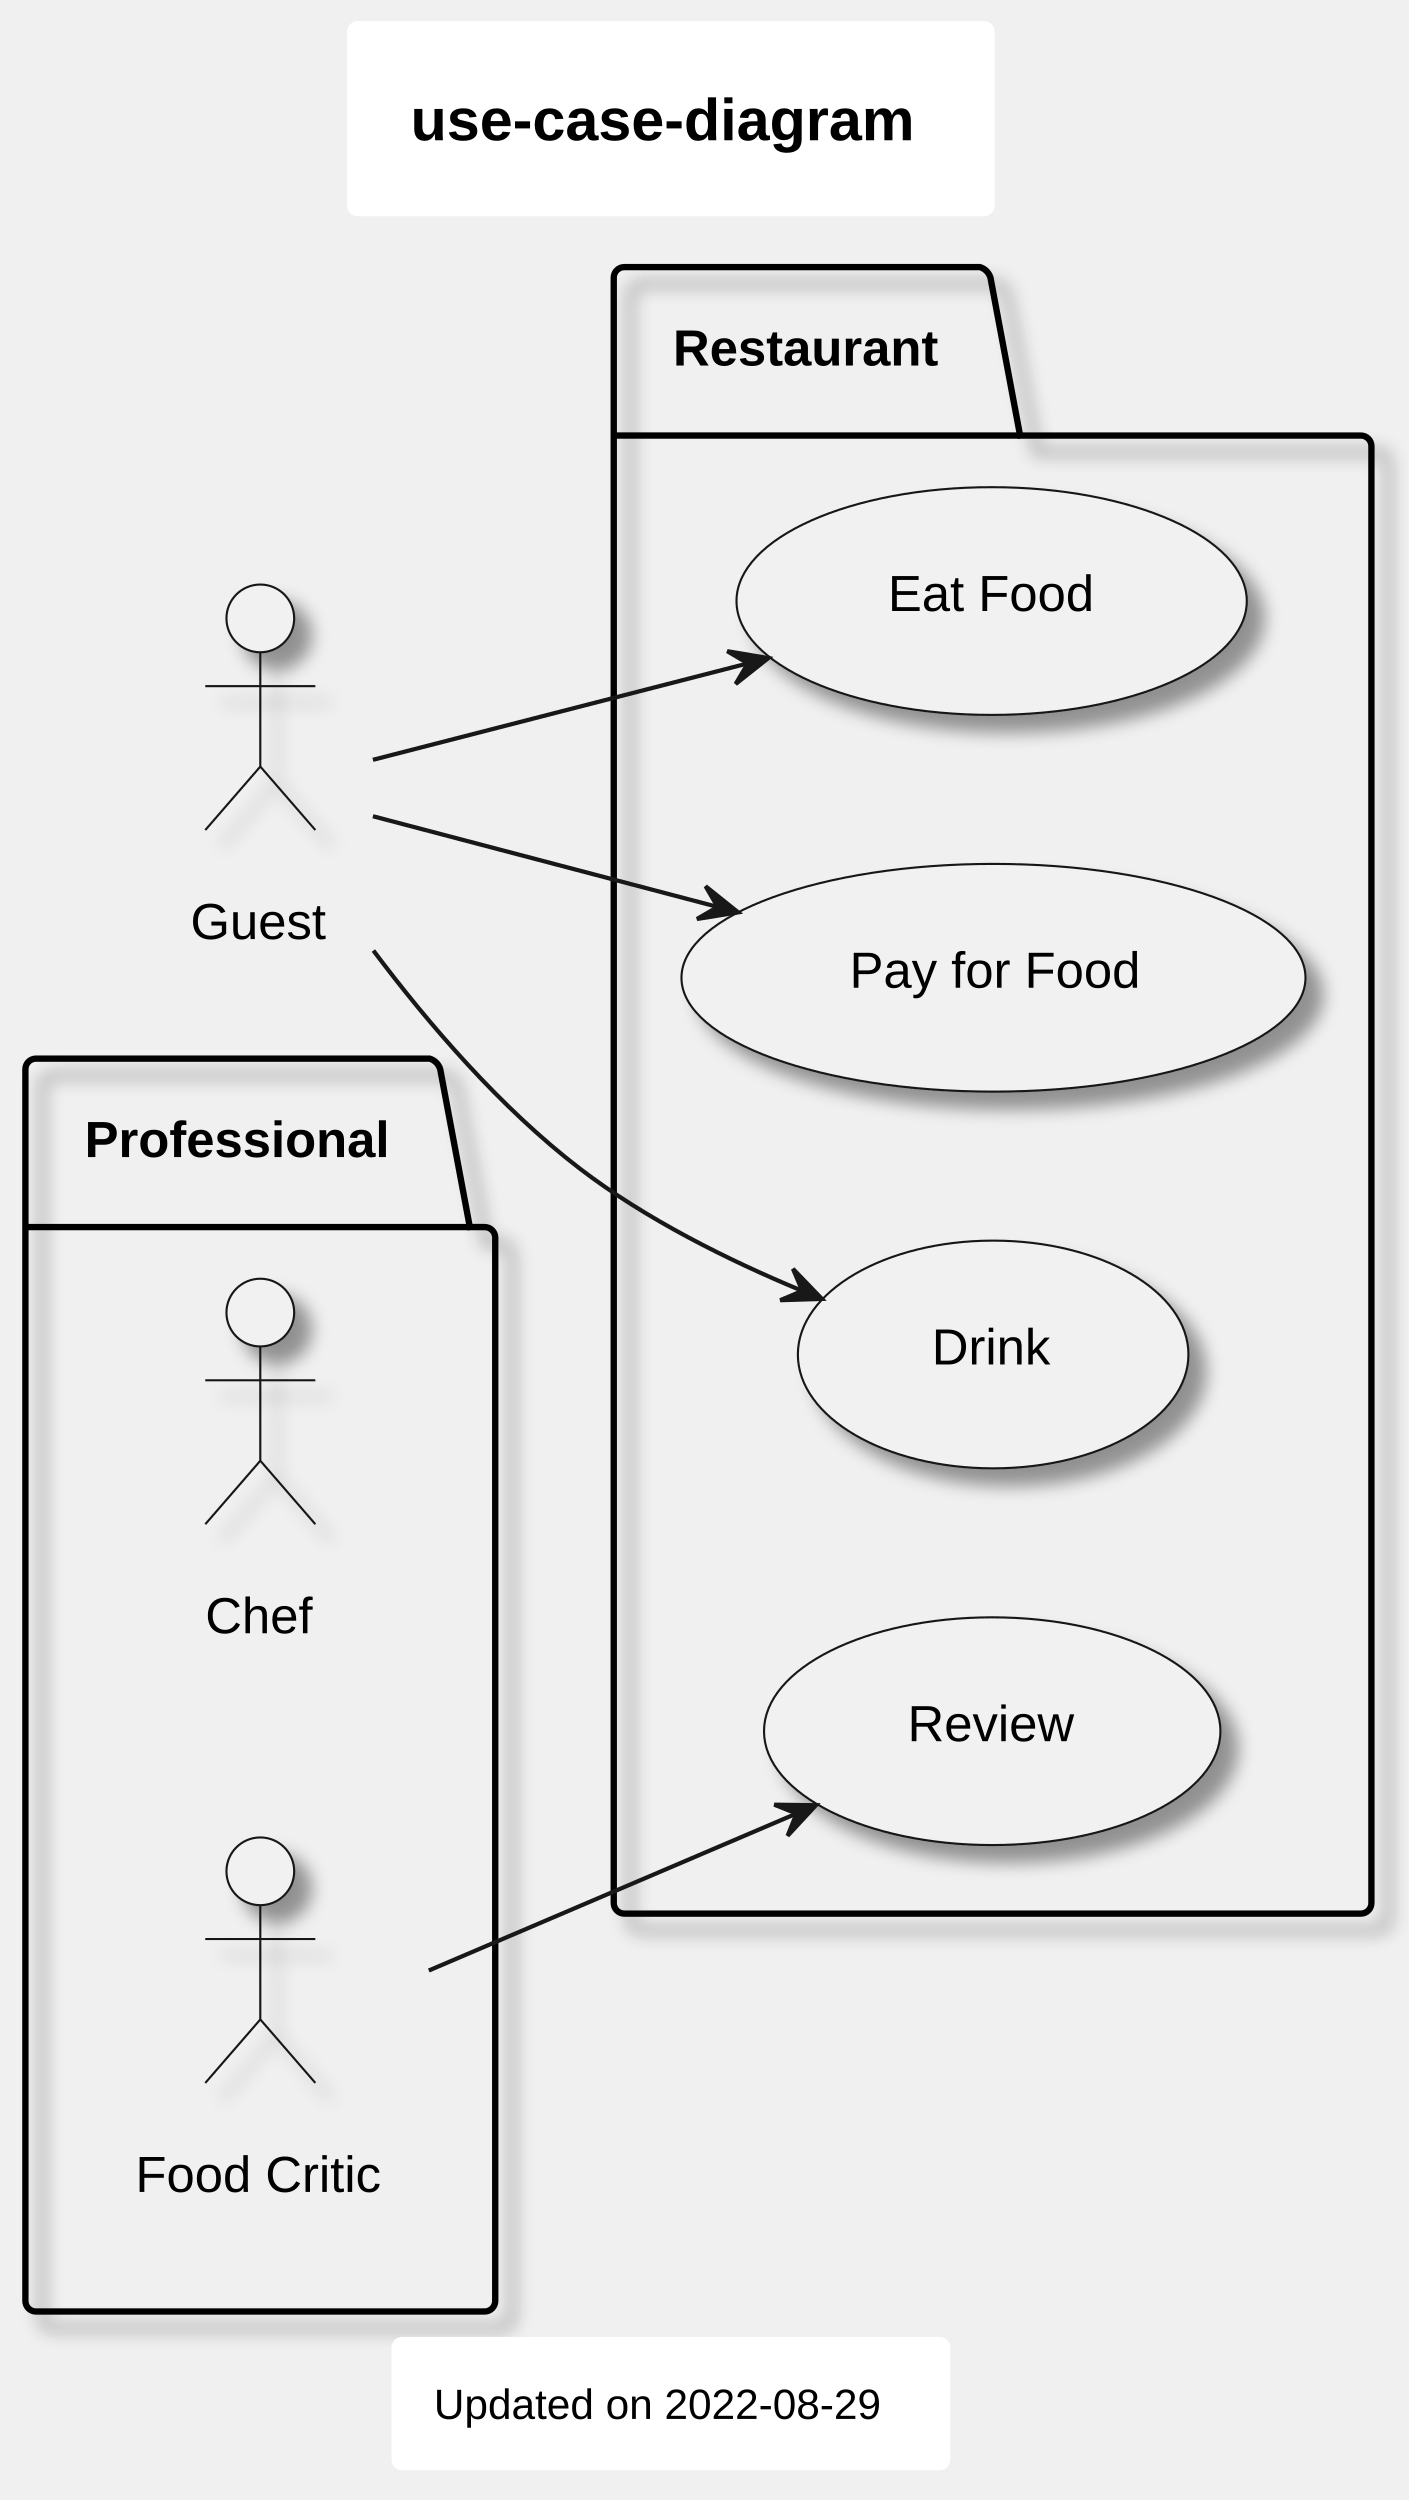
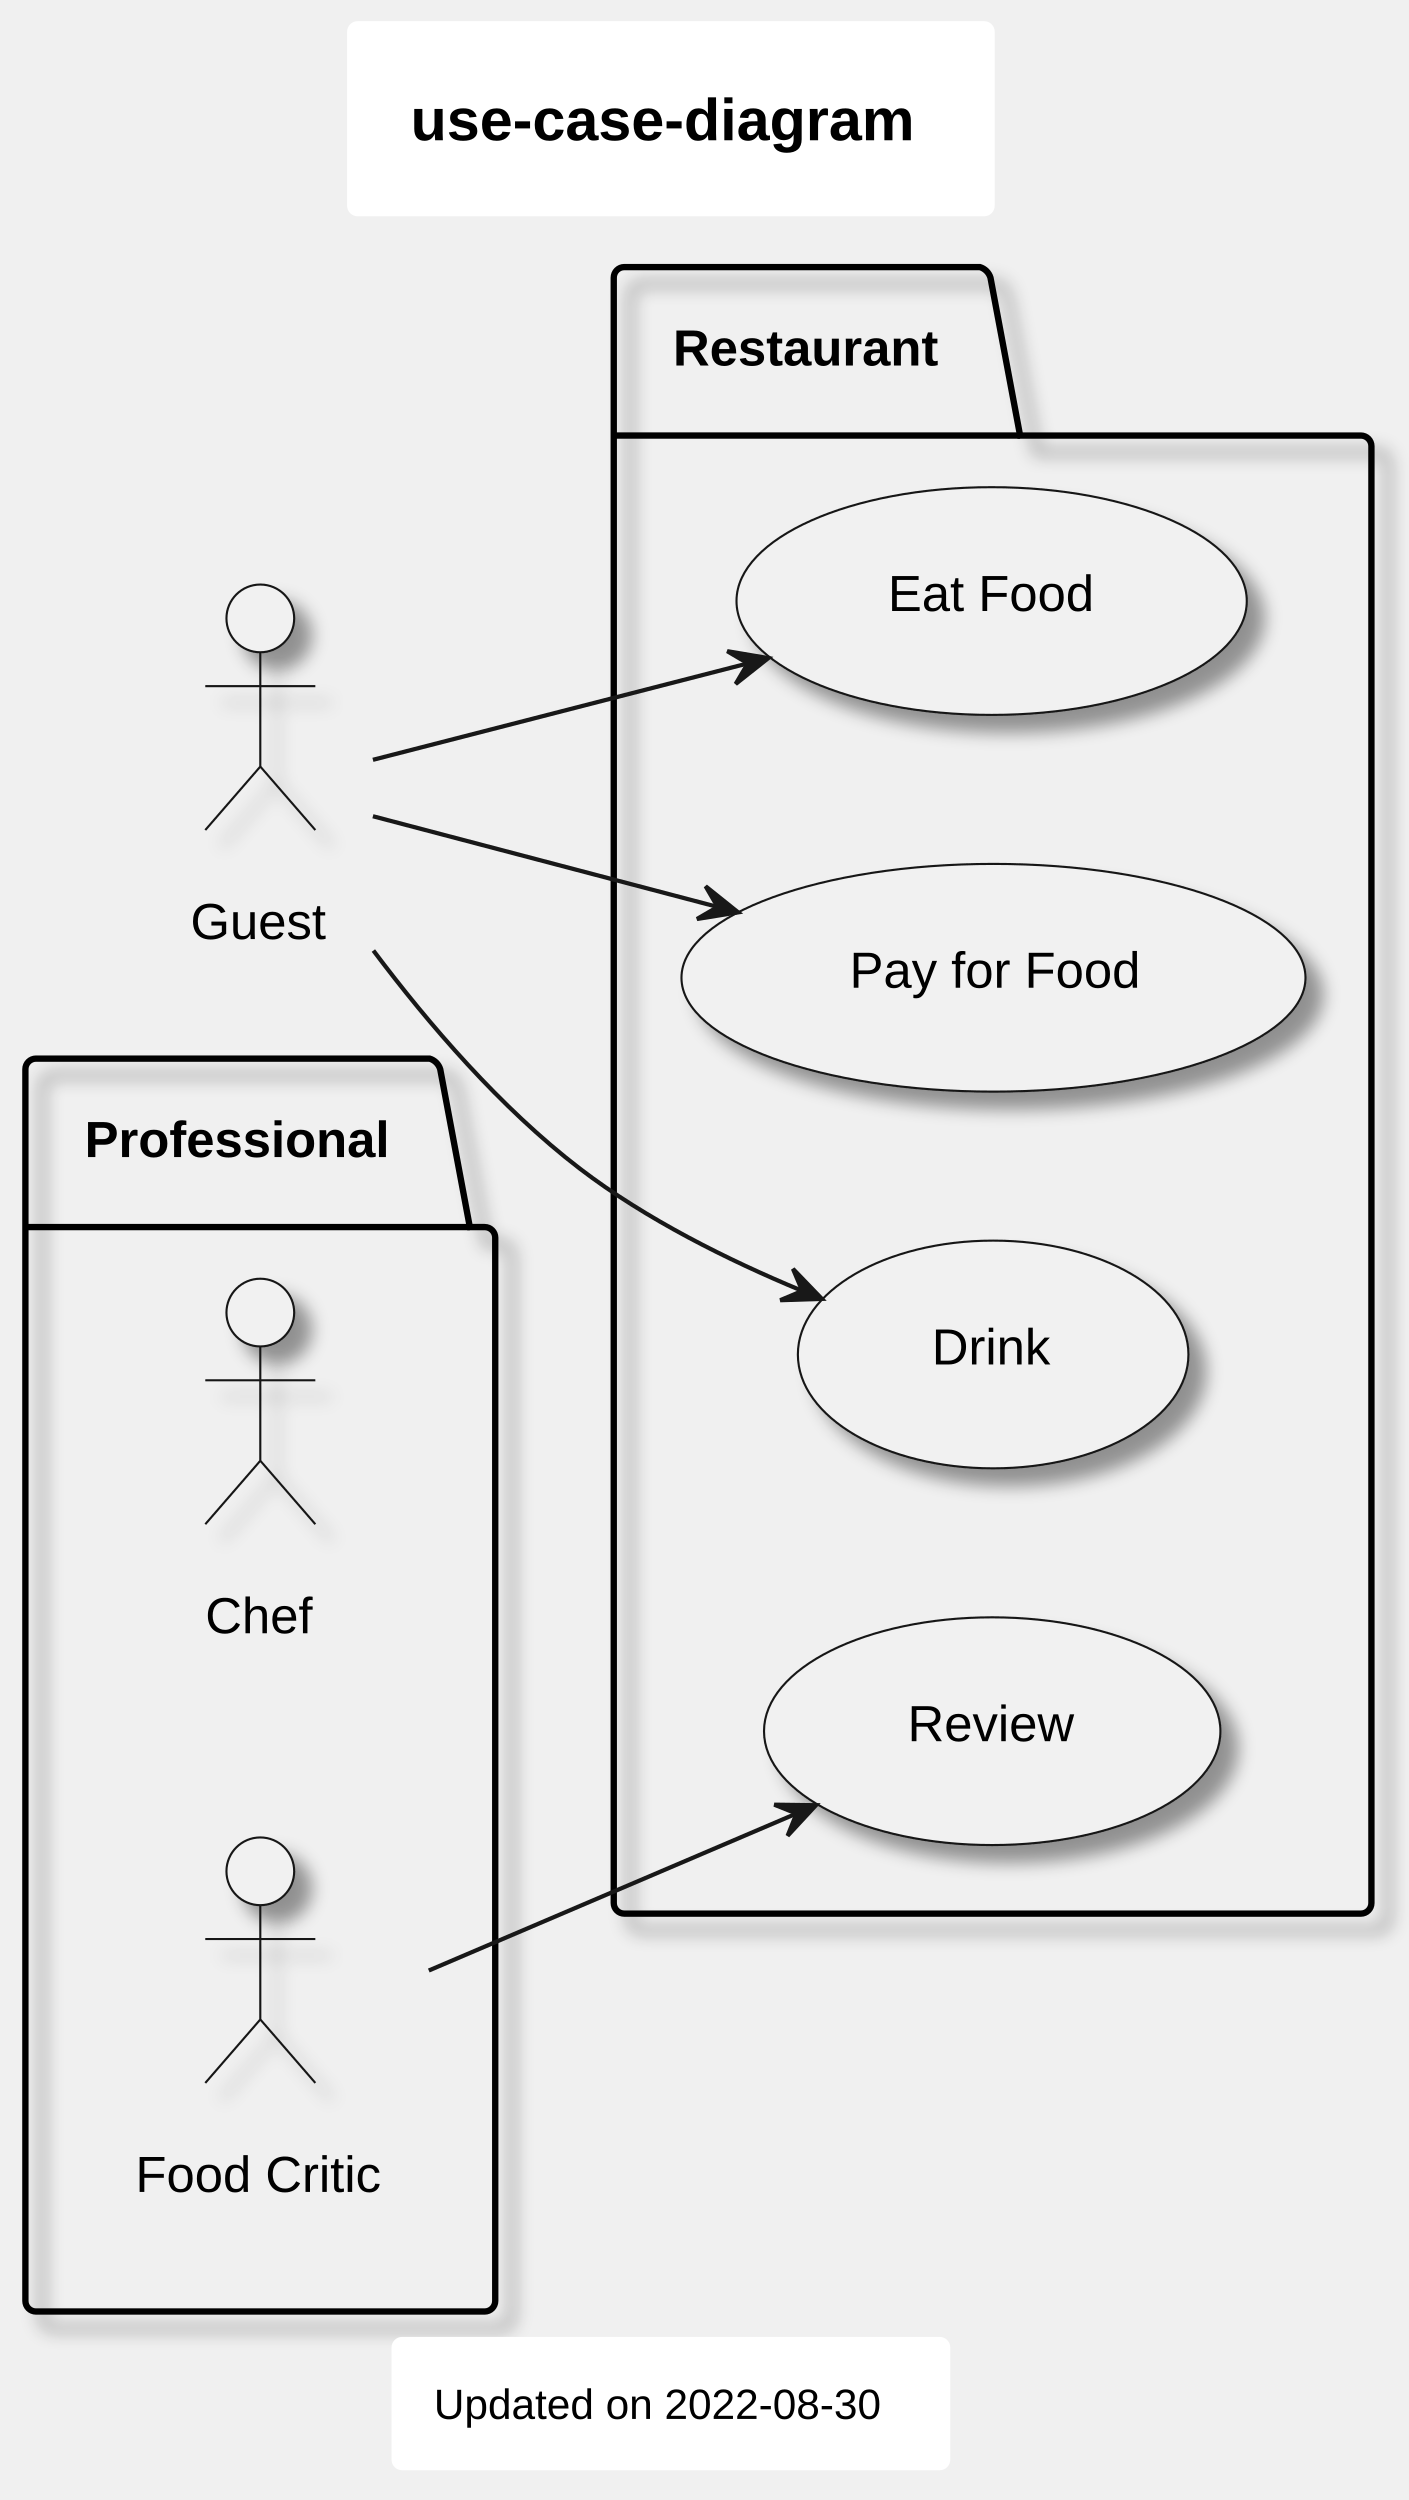
<svg xmlns="http://www.w3.org/2000/svg" contentStyleType="text/css" height="1292.812px" preserveAspectRatio="none" style="width:728px;height:1292px;background:#FFFFFF;" version="1.1" viewBox="0 0 728 1292" width="728.438px" zoomAndPan="magnify">
  <defs>
-     <filter height="300%" id="f1sybjgsa1lfb9" width="300%" x="-1" y="-1">
+     <filter height="300%" id="fvbmjz7oszka7" width="300%" x="-1" y="-1">
      <feGaussianBlur result="blurOut" stdDeviation="4.375" />
      <feColorMatrix in="blurOut" result="blurOut2" type="matrix" values="0 0 0 0 0 0 0 0 0 0 0 0 0 0 0 0 0 0 .4 0" />
      <feOffset dx="8.75" dy="8.75" in="blurOut2" result="blurOut3" />
      <feBlend in="SourceGraphic" in2="blurOut3" mode="normal" />
    </filter>
  </defs>
  <g>
    <rect fill="#FFFFFF" height="100.841" rx="5.469" ry="5.469" style="stroke:#00000000;stroke-width:2.188;" width="334.688" x="179.375" y="10.938" />
    <text fill="#000000" font-family="Arial" font-size="30.625" font-weight="bold" lengthAdjust="spacing" textLength="269.062" x="212.188" y="72.476">use-case-diagram</text>
    <g id="cluster_Professional">
-       <path d="M18.594,547.091 L222.031,547.091 A8.203,8.203 0 0 1 227.5,552.559 L242.812,634.151 L250.469,634.151 A5.469,5.469 0 0 1 255.938,639.619 L255.938,1189.122 A5.469,5.469 0 0 1 250.469,1194.591 L18.594,1194.591 A5.469,5.469 0 0 1 13.125,1189.122 L13.125,552.559 A5.469,5.469 0 0 1 18.594,547.091" filter="url(#f1sybjgsa1lfb9)" style="stroke:#000000;stroke-width:3.281;fill:none;" />
+       <path d="M18.594,547.091 L222.031,547.091 A8.203,8.203 0 0 1 227.5,552.559 L242.812,634.151 L250.469,634.151 A5.469,5.469 0 0 1 255.938,639.619 L255.938,1189.122 A5.469,5.469 0 0 1 250.469,1194.591 L18.594,1194.591 A5.469,5.469 0 0 1 13.125,1189.122 L13.125,552.559 A5.469,5.469 0 0 1 18.594,547.091" filter="url(#fvbmjz7oszka7)" style="stroke:#000000;stroke-width:3.281;fill:none;" />
      <line style="stroke:#000000;stroke-width:3.281;fill:none;" x1="13.125" x2="242.812" y1="634.151" y2="634.151" />
      <text fill="#000000" font-family="Arial" font-size="26.25" font-weight="bold" lengthAdjust="spacing" textLength="157.5" x="43.75" y="597.963">Professional</text>
    </g>
    <g id="cluster_Restaurant">
-       <path d="M322.656,138.028 L506.406,138.028 A8.203,8.203 0 0 1 511.875,143.497 L527.188,225.088 L703.281,225.088 A5.469,5.469 0 0 1 708.75,230.557 L708.75,983.497 A5.469,5.469 0 0 1 703.281,988.966 L322.656,988.966 A5.469,5.469 0 0 1 317.188,983.497 L317.188,143.497 A5.469,5.469 0 0 1 322.656,138.028" filter="url(#f1sybjgsa1lfb9)" style="stroke:#000000;stroke-width:3.281;fill:none;" />
+       <path d="M322.656,138.028 L506.406,138.028 A8.203,8.203 0 0 1 511.875,143.497 L527.188,225.088 L703.281,225.088 A5.469,5.469 0 0 1 708.75,230.557 L708.75,983.497 A5.469,5.469 0 0 1 703.281,988.966 L322.656,988.966 A5.469,5.469 0 0 1 317.188,983.497 L317.188,143.497 A5.469,5.469 0 0 1 322.656,138.028" filter="url(#fvbmjz7oszka7)" style="stroke:#000000;stroke-width:3.281;fill:none;" />
      <line style="stroke:#000000;stroke-width:3.281;fill:none;" x1="317.188" x2="527.188" y1="225.088" y2="225.088" />
      <text fill="#000000" font-family="Arial" font-size="26.25" font-weight="bold" lengthAdjust="spacing" textLength="137.812" x="347.812" y="188.9">Restaurant</text>
    </g>
    <g id="elem_chef">
-       <ellipse cx="134.531" cy="678.341" fill="#F1F1F1" filter="url(#f1sybjgsa1lfb9)" rx="17.5" ry="17.5" style="stroke:#181818;stroke-width:1.094;" />
-       <path d="M134.531,695.841 L134.531,754.903 M106.094,713.341 L162.969,713.341 M134.531,754.903 L106.094,787.716 M134.531,754.903 L162.969,787.716" fill="none" filter="url(#f1sybjgsa1lfb9)" style="stroke:#181818;stroke-width:1.094;" />
+       <ellipse cx="134.531" cy="678.341" fill="#F1F1F1" filter="url(#fvbmjz7oszka7)" rx="17.5" ry="17.5" style="stroke:#181818;stroke-width:1.094;" />
+       <path d="M134.531,695.841 L134.531,754.903 M106.094,713.341 L162.969,713.341 M134.531,754.903 L106.094,787.716 M134.531,754.903 L162.969,787.716" fill="none" filter="url(#fvbmjz7oszka7)" style="stroke:#181818;stroke-width:1.094;" />
      <text fill="#000000" font-family="Arial" font-size="26.25" lengthAdjust="spacing" textLength="56.875" x="106.094" y="844.057">Chef</text>
    </g>
    <g id="elem_foodCritic">
-       <ellipse cx="134.531" cy="967.091" fill="#F1F1F1" filter="url(#f1sybjgsa1lfb9)" rx="17.5" ry="17.5" style="stroke:#181818;stroke-width:1.094;" />
-       <path d="M134.531,984.591 L134.531,1043.653 M106.094,1002.091 L162.969,1002.091 M134.531,1043.653 L106.094,1076.466 M134.531,1043.653 L162.969,1076.466" fill="none" filter="url(#f1sybjgsa1lfb9)" style="stroke:#181818;stroke-width:1.094;" />
+       <ellipse cx="134.531" cy="967.091" fill="#F1F1F1" filter="url(#fvbmjz7oszka7)" rx="17.5" ry="17.5" style="stroke:#181818;stroke-width:1.094;" />
+       <path d="M134.531,984.591 L134.531,1043.653 M106.094,1002.091 L162.969,1002.091 M134.531,1043.653 L106.094,1076.466 M134.531,1043.653 L162.969,1076.466" fill="none" filter="url(#fvbmjz7oszka7)" style="stroke:#181818;stroke-width:1.094;" />
      <text fill="#000000" font-family="Arial" font-size="26.25" lengthAdjust="spacing" textLength="129.062" x="70" y="1132.807">Food Critic</text>
    </g>
    <g id="elem_eatFood">
-       <ellipse cx="512.478" cy="310.621" fill="#F1F1F1" filter="url(#f1sybjgsa1lfb9)" rx="131.853" ry="58.842" style="stroke:#181818;stroke-width:1.094;" />
+       <ellipse cx="512.478" cy="310.621" fill="#F1F1F1" filter="url(#fvbmjz7oszka7)" rx="131.853" ry="58.842" style="stroke:#181818;stroke-width:1.094;" />
      <text fill="#000000" font-family="Arial" font-size="26.25" lengthAdjust="spacing" textLength="107.188" x="458.884" y="315.775">Eat Food</text>
    </g>
    <g id="elem_playForFood">
-       <ellipse cx="513.43" cy="505.308" fill="#F1F1F1" filter="url(#f1sybjgsa1lfb9)" rx="161.242" ry="58.842" style="stroke:#181818;stroke-width:1.094;" />
+       <ellipse cx="513.43" cy="505.308" fill="#F1F1F1" filter="url(#fvbmjz7oszka7)" rx="161.242" ry="58.842" style="stroke:#181818;stroke-width:1.094;" />
      <text fill="#000000" font-family="Arial" font-size="26.25" lengthAdjust="spacing" textLength="148.75" x="439.055" y="510.463">Pay for Food</text>
    </g>
    <g id="elem_drink">
-       <ellipse cx="513.261" cy="699.996" fill="#F1F1F1" filter="url(#f1sybjgsa1lfb9)" rx="100.917" ry="58.842" style="stroke:#181818;stroke-width:1.094;" />
+       <ellipse cx="513.261" cy="699.996" fill="#F1F1F1" filter="url(#fvbmjz7oszka7)" rx="100.917" ry="58.842" style="stroke:#181818;stroke-width:1.094;" />
      <text fill="#000000" font-family="Arial" font-size="26.25" lengthAdjust="spacing" textLength="63.438" x="481.542" y="705.15">Drink</text>
    </g>
    <g id="elem_review">
-       <ellipse cx="512.776" cy="894.683" fill="#F1F1F1" filter="url(#f1sybjgsa1lfb9)" rx="117.932" ry="58.842" style="stroke:#181818;stroke-width:1.094;" />
+       <ellipse cx="512.776" cy="894.683" fill="#F1F1F1" filter="url(#fvbmjz7oszka7)" rx="117.932" ry="58.842" style="stroke:#181818;stroke-width:1.094;" />
      <text fill="#000000" font-family="Arial" font-size="26.25" lengthAdjust="spacing" textLength="87.5" x="469.026" y="899.838">Review</text>
    </g>
    <g id="elem_guest">
-       <ellipse cx="134.531" cy="319.591" fill="#F1F1F1" filter="url(#f1sybjgsa1lfb9)" rx="17.5" ry="17.5" style="stroke:#181818;stroke-width:1.094;" />
-       <path d="M134.531,337.091 L134.531,396.153 M106.094,354.591 L162.969,354.591 M134.531,396.153 L106.094,428.966 M134.531,396.153 L162.969,428.966" fill="none" filter="url(#f1sybjgsa1lfb9)" style="stroke:#181818;stroke-width:1.094;" />
+       <ellipse cx="134.531" cy="319.591" fill="#F1F1F1" filter="url(#fvbmjz7oszka7)" rx="17.5" ry="17.5" style="stroke:#181818;stroke-width:1.094;" />
+       <path d="M134.531,337.091 L134.531,396.153 M106.094,354.591 L162.969,354.591 M134.531,396.153 L106.094,428.966 M134.531,396.153 L162.969,428.966" fill="none" filter="url(#fvbmjz7oszka7)" style="stroke:#181818;stroke-width:1.094;" />
      <text fill="#000000" font-family="Arial" font-size="26.25" lengthAdjust="spacing" textLength="72.188" x="98.438" y="485.307">Guest</text>
    </g>
    <g id="link_foodCritic_review">
      <path d="M221.594,1018.366 C278.053,994.26 352.384,962.519 411.556,937.253" fill="none" id="foodCritic-to-review" style="stroke:#181818;stroke-width:2.188;" />
      <polygon fill="#181818" points="421.684,932.944,400.142,932.657,411.631,937.252,407.036,948.742,421.684,932.944" style="stroke:#181818;stroke-width:2.188;" />
    </g>
    <g id="link_guest_eatFood">
      <path d="M192.719,392.675 C243.578,379.594 320.425,359.819 385.853,342.997" fill="none" id="guest-to-eatFood" style="stroke:#181818;stroke-width:2.188;" />
      <polygon fill="#181818" points="397.075,340.11,375.83,336.528,386.481,342.828,380.181,353.479,397.075,340.11" style="stroke:#181818;stroke-width:2.188;" />
    </g>
    <g id="link_guest_playForFood">
      <path d="M192.719,421.834 C239.728,434.194 308.941,452.416 370.803,468.691" fill="none" id="guest-to-playForFood" style="stroke:#181818;stroke-width:2.188;" />
      <polygon fill="#181818" points="381.456,471.491,364.646,458.016,370.879,468.706,360.19,474.939,381.456,471.491" style="stroke:#181818;stroke-width:2.188;" />
    </g>
    <g id="link_guest_drink">
      <path d="M192.959,491.244 C221.528,529.306 258.825,572.663 299.688,603.966 C333.878,630.15 376.359,651.26 414.203,666.966" fill="none" id="guest-to-drink" style="stroke:#181818;stroke-width:2.188;" />
      <polygon fill="#181818" points="424.747,671.253,409.799,655.738,414.613,667.138,403.214,671.952,424.747,671.253" style="stroke:#181818;stroke-width:2.188;" />
    </g>
    <rect fill="#FFFFFF" height="68.904" rx="5.469" ry="5.469" style="stroke:#00000000;stroke-width:2.188;" width="288.75" x="202.344" y="1207.716" />
-     <text fill="#000000" font-family="Arial" font-size="21.875" lengthAdjust="spacing" textLength="245" x="224.219" y="1250.109">Updated on 2022-08-29</text>
+     <text fill="#000000" font-family="Arial" font-size="21.875" lengthAdjust="spacing" textLength="245" x="224.219" y="1250.109">Updated on 2022-08-30</text>
  </g>
</svg>
